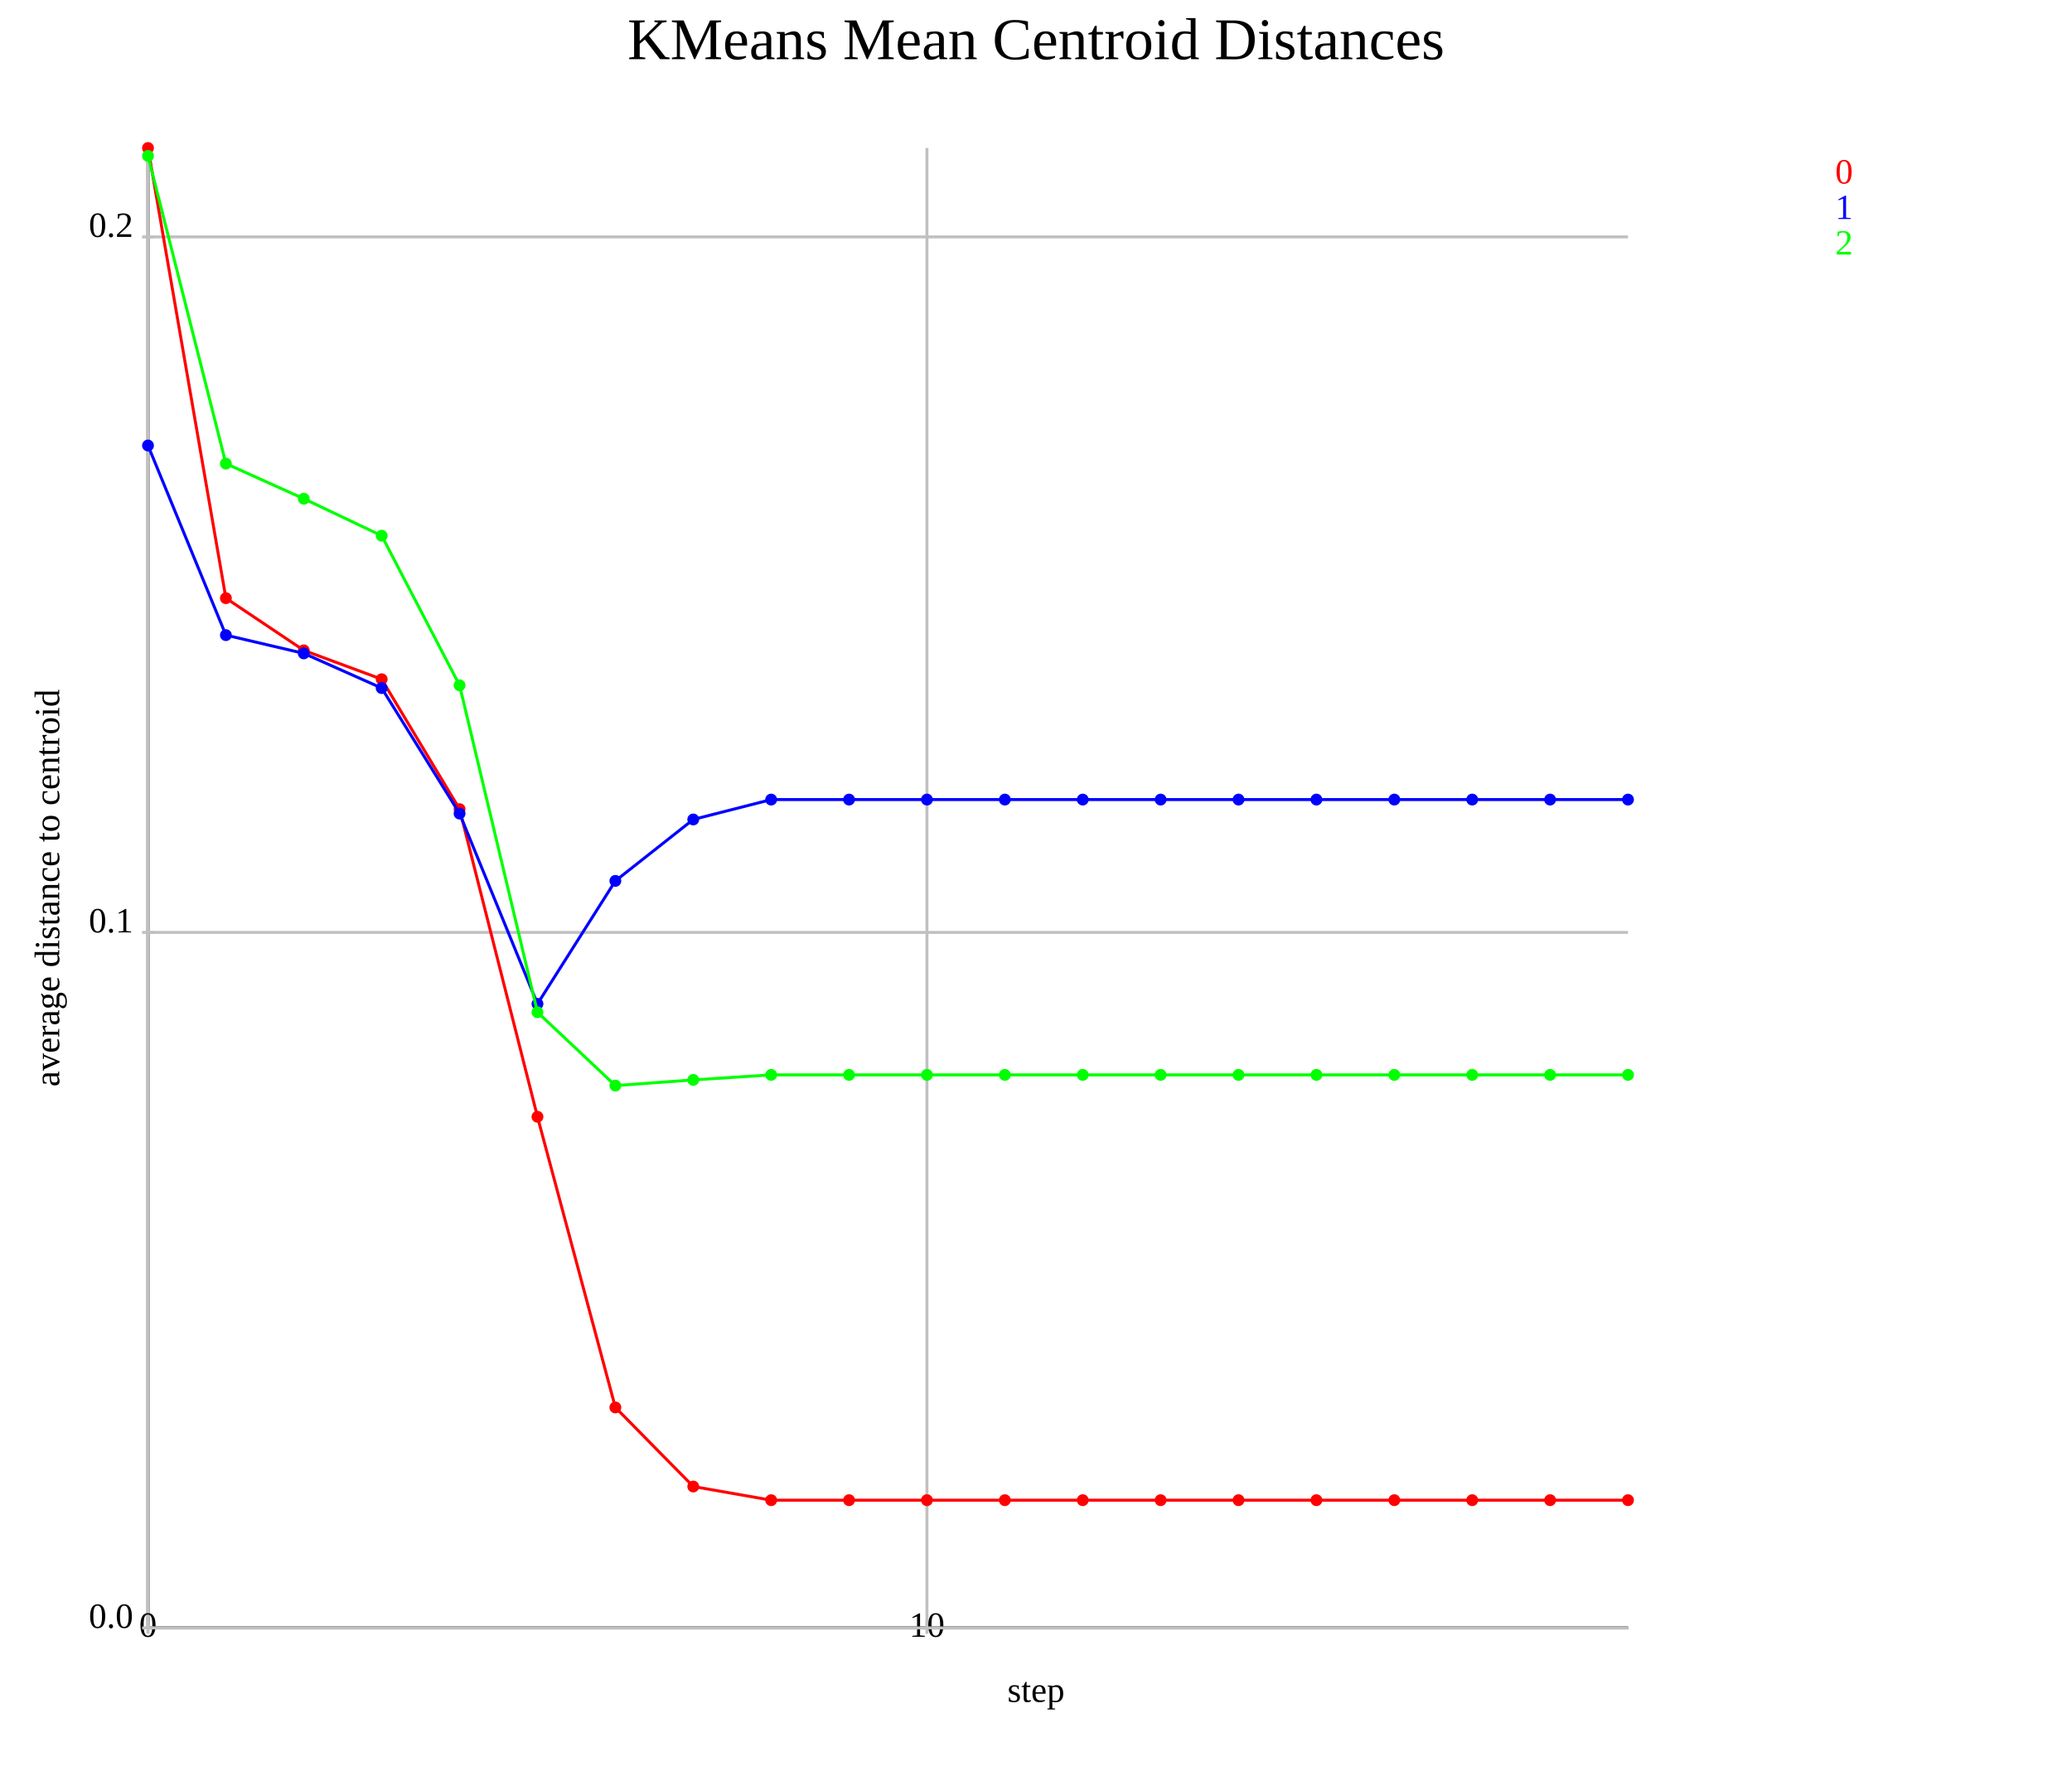
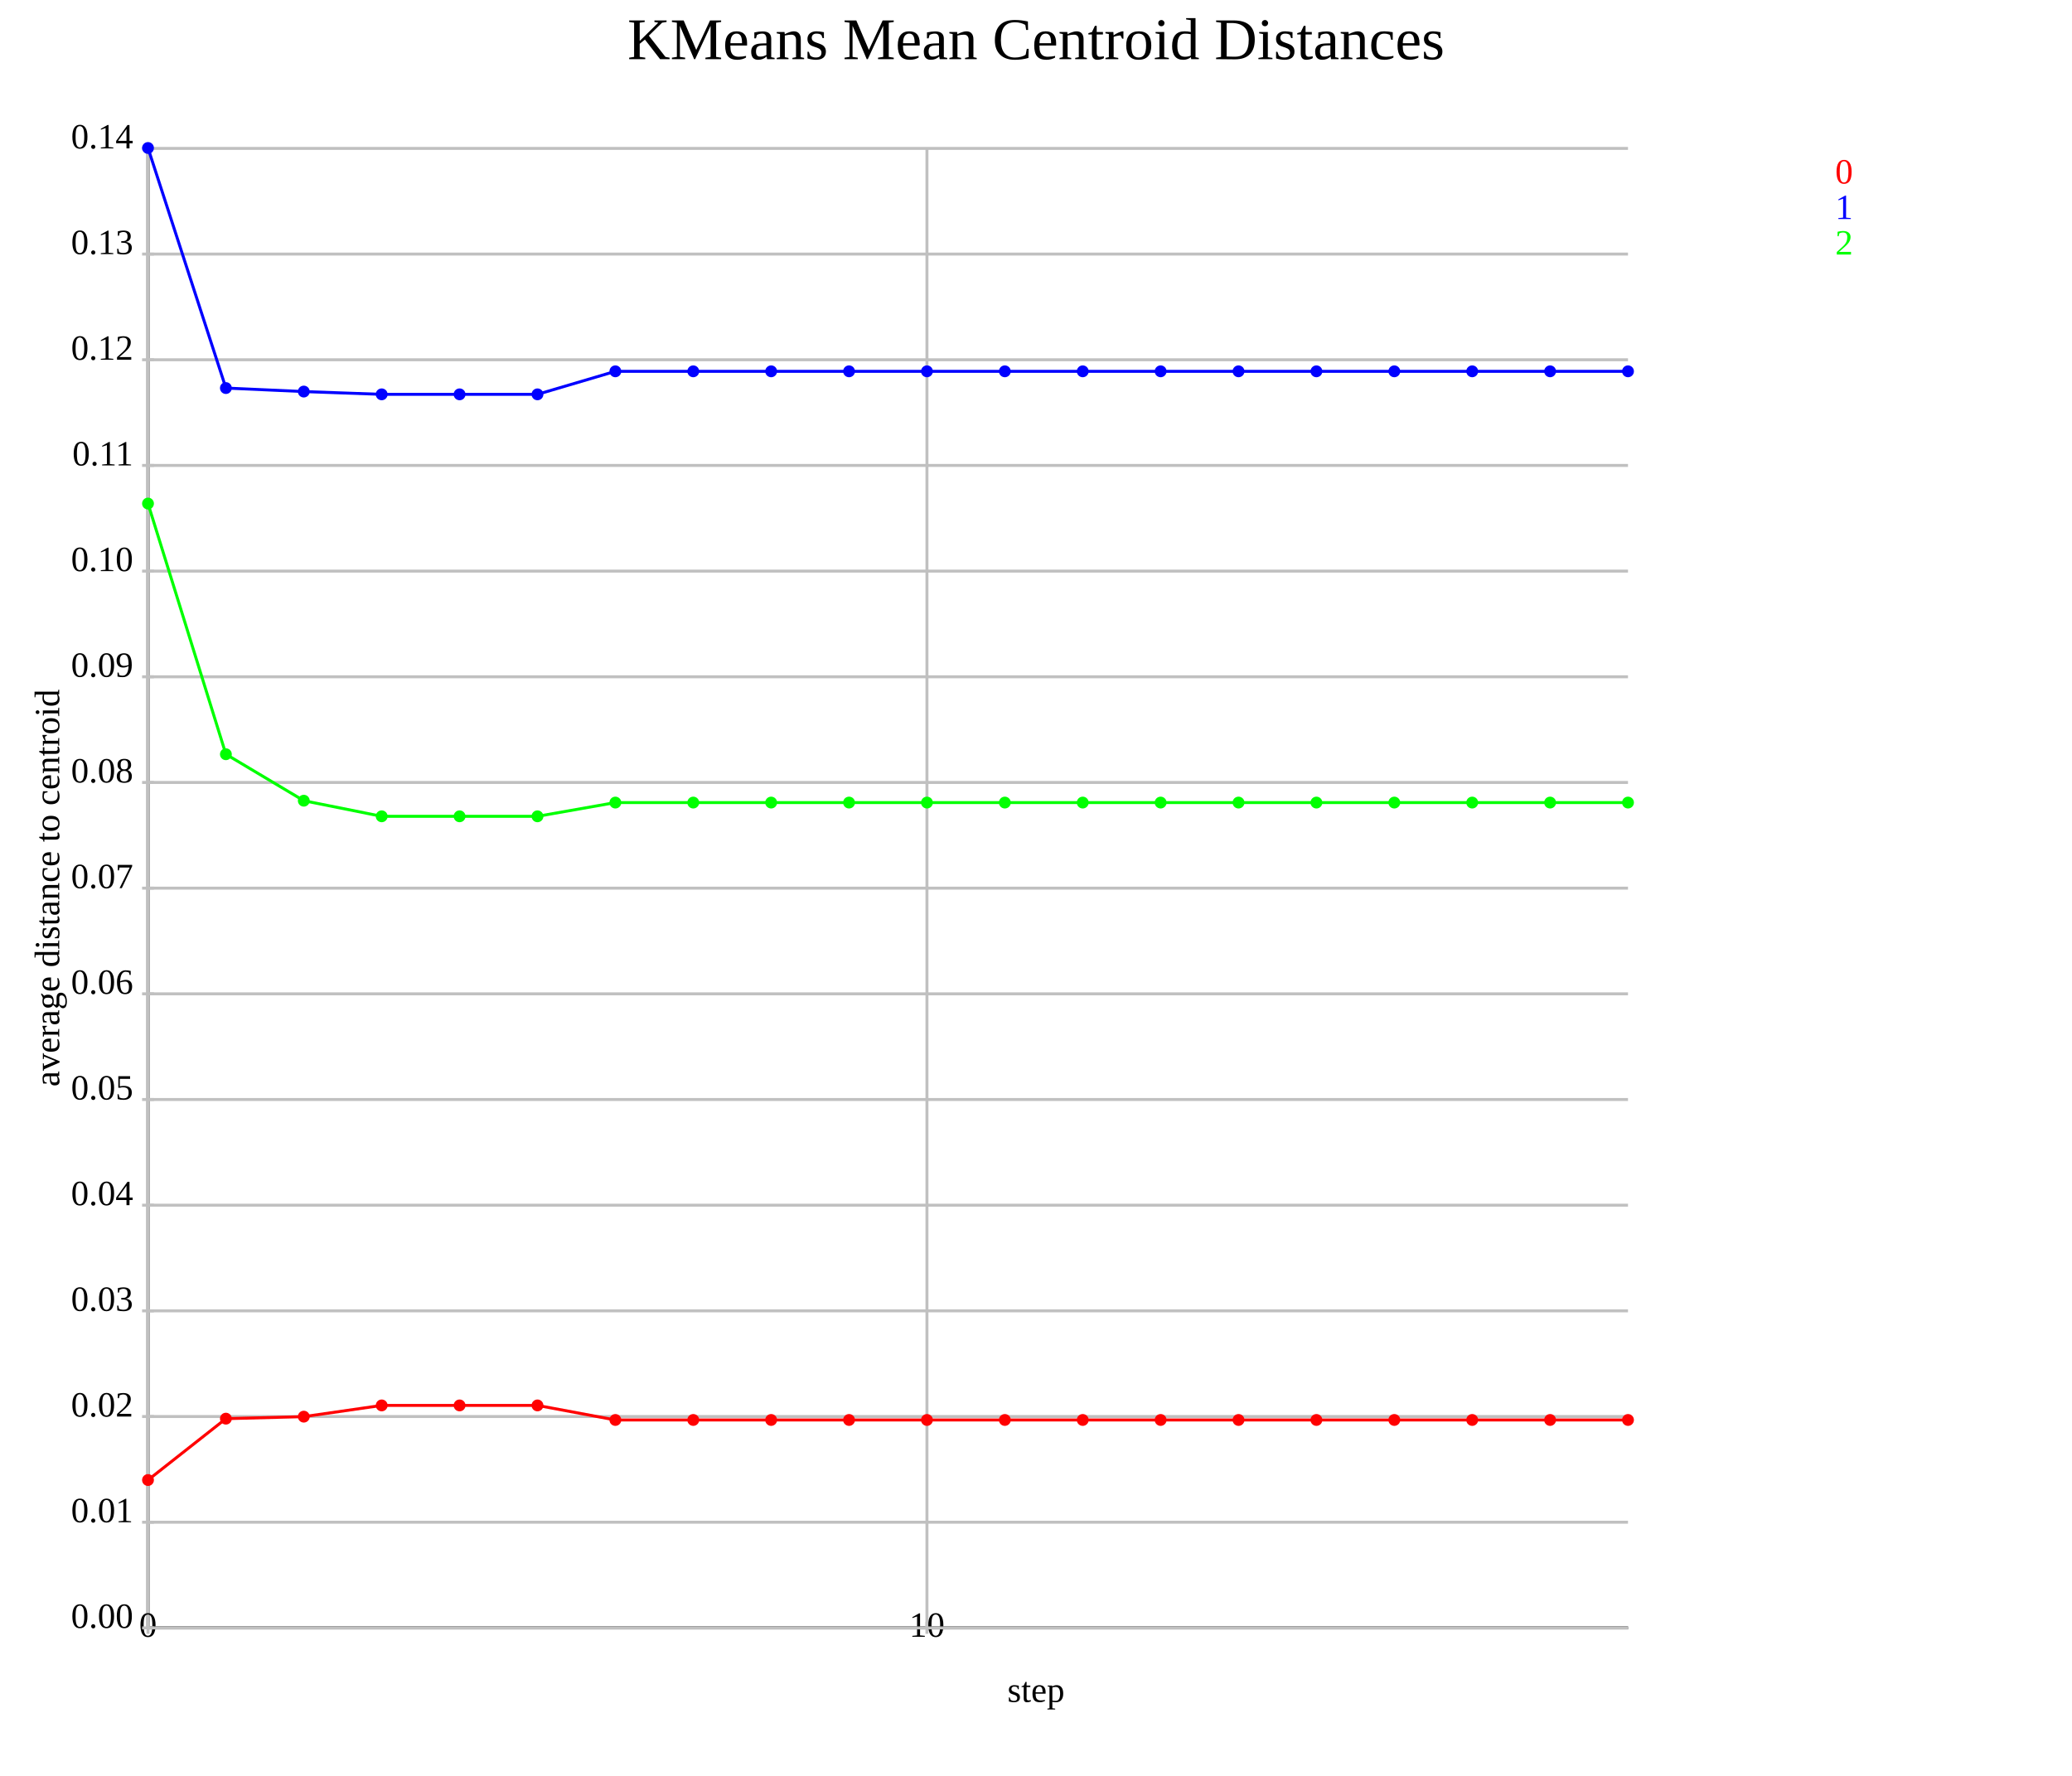
<svg xmlns="http://www.w3.org/2000/svg" version="1.1" width="700.0" height="600.0">
  <style>.caption {
  font-size: 14px;
  font-family: Georgia, serif;
}
</style>
  <line x1="50.0" y1="550.0" x2="550.0" y2="550.0" stroke="rgb(0,0,0)" stroke-width="1" />
  <line x1="50.0" y1="550.0" x2="50.0" y2="50.0" stroke="rgb(0,0,0)" stroke-width="1" />
  <line x1="50.0" y1="550.0" x2="50.0" y2="50.0" stroke="rgb(192,192,192)" stroke-width="1" />
  <line x1="50.0" y1="548.0" x2="50.0" y2="552.0" stroke="rgb(192,192,192)" stroke-width="1" />
  <text text-anchor="middle" alignment-baseline="hanging" x="50.0" y="553.0" font-size="12.0">0</text>
  <line x1="313.158" y1="550.0" x2="313.158" y2="50.0" stroke="rgb(192,192,192)" stroke-width="1" />
  <line x1="313.158" y1="548.0" x2="313.158" y2="552.0" stroke="rgb(192,192,192)" stroke-width="1" />
  <text text-anchor="middle" alignment-baseline="hanging" x="313.158" y="553.0" font-size="12.0">10</text>
  <line x1="50.0" y1="550.0" x2="550.0" y2="550.0" stroke="rgb(192,192,192)" stroke-width="1" />
-   <text text-anchor="end" alignment-baseline="middle" x="45.0" y="550.0" font-size="12.0">0.0</text>
+   <text text-anchor="end" alignment-baseline="middle" x="45.0" y="550.0" font-size="12.0">0.00</text>
  <line x1="48.0" y1="550.0" x2="52.0" y2="550.0" stroke="rgb(192,192,192)" stroke-width="1" />
-   <line x1="50.0" y1="315.023" x2="550.0" y2="315.023" stroke="rgb(192,192,192)" stroke-width="1" />
-   <text text-anchor="end" alignment-baseline="middle" x="45.0" y="315.023" font-size="12.0">0.1</text>
-   <line x1="48.0" y1="315.023" x2="52.0" y2="315.023" stroke="rgb(192,192,192)" stroke-width="1" />
-   <line x1="50.0" y1="80.046" x2="550.0" y2="80.046" stroke="rgb(192,192,192)" stroke-width="1" />
-   <text text-anchor="end" alignment-baseline="middle" x="45.0" y="80.046" font-size="12.0">0.2</text>
-   <line x1="48.0" y1="80.046" x2="52.0" y2="80.046" stroke="rgb(192,192,192)" stroke-width="1" />
-   <polyline points="50.0,50.0 76.316,202.095 102.632,219.733 128.947,229.481 155.263,273.375 181.579,377.313 207.895,475.521 234.211,502.235 260.526,506.851 286.842,506.851 313.158,506.851 339.474,506.851 365.789,506.851 392.105,506.851 418.421,506.851 444.737,506.851 471.053,506.851 497.368,506.851 523.684,506.851 550.0,506.851" fill="none" stroke="rgb(255,0,0)" stroke-width="1" />
-   <circle cx="50.0" cy="50.0" r="2" fill="rgb(255,0,0)" />
-   <circle cx="76.316" cy="202.095" r="2" fill="rgb(255,0,0)" />
-   <circle cx="102.632" cy="219.733" r="2" fill="rgb(255,0,0)" />
-   <circle cx="128.947" cy="229.481" r="2" fill="rgb(255,0,0)" />
-   <circle cx="155.263" cy="273.375" r="2" fill="rgb(255,0,0)" />
-   <circle cx="181.579" cy="377.313" r="2" fill="rgb(255,0,0)" />
-   <circle cx="207.895" cy="475.521" r="2" fill="rgb(255,0,0)" />
-   <circle cx="234.211" cy="502.235" r="2" fill="rgb(255,0,0)" />
-   <circle cx="260.526" cy="506.851" r="2" fill="rgb(255,0,0)" />
-   <circle cx="286.842" cy="506.851" r="2" fill="rgb(255,0,0)" />
-   <circle cx="313.158" cy="506.851" r="2" fill="rgb(255,0,0)" />
-   <circle cx="339.474" cy="506.851" r="2" fill="rgb(255,0,0)" />
-   <circle cx="365.789" cy="506.851" r="2" fill="rgb(255,0,0)" />
-   <circle cx="392.105" cy="506.851" r="2" fill="rgb(255,0,0)" />
-   <circle cx="418.421" cy="506.851" r="2" fill="rgb(255,0,0)" />
-   <circle cx="444.737" cy="506.851" r="2" fill="rgb(255,0,0)" />
-   <circle cx="471.053" cy="506.851" r="2" fill="rgb(255,0,0)" />
-   <circle cx="497.368" cy="506.851" r="2" fill="rgb(255,0,0)" />
-   <circle cx="523.684" cy="506.851" r="2" fill="rgb(255,0,0)" />
-   <circle cx="550.0" cy="506.851" r="2" fill="rgb(255,0,0)" />
-   <polyline points="50.0,150.52 76.316,214.585 102.632,220.755 128.947,232.473 155.263,274.874 181.579,339.165 207.895,297.619 234.211,276.863 260.526,270.146 286.842,270.146 313.158,270.146 339.474,270.146 365.789,270.146 392.105,270.146 418.421,270.146 444.737,270.146 471.053,270.146 497.368,270.146 523.684,270.146 550.0,270.146" fill="none" stroke="rgb(0,0,255)" stroke-width="1" />
-   <circle cx="50.0" cy="150.52" r="2" fill="rgb(0,0,255)" />
-   <circle cx="76.316" cy="214.585" r="2" fill="rgb(0,0,255)" />
-   <circle cx="102.632" cy="220.755" r="2" fill="rgb(0,0,255)" />
-   <circle cx="128.947" cy="232.473" r="2" fill="rgb(0,0,255)" />
-   <circle cx="155.263" cy="274.874" r="2" fill="rgb(0,0,255)" />
-   <circle cx="181.579" cy="339.165" r="2" fill="rgb(0,0,255)" />
-   <circle cx="207.895" cy="297.619" r="2" fill="rgb(0,0,255)" />
-   <circle cx="234.211" cy="276.863" r="2" fill="rgb(0,0,255)" />
-   <circle cx="260.526" cy="270.146" r="2" fill="rgb(0,0,255)" />
-   <circle cx="286.842" cy="270.146" r="2" fill="rgb(0,0,255)" />
-   <circle cx="313.158" cy="270.146" r="2" fill="rgb(0,0,255)" />
-   <circle cx="339.474" cy="270.146" r="2" fill="rgb(0,0,255)" />
-   <circle cx="365.789" cy="270.146" r="2" fill="rgb(0,0,255)" />
-   <circle cx="392.105" cy="270.146" r="2" fill="rgb(0,0,255)" />
-   <circle cx="418.421" cy="270.146" r="2" fill="rgb(0,0,255)" />
-   <circle cx="444.737" cy="270.146" r="2" fill="rgb(0,0,255)" />
-   <circle cx="471.053" cy="270.146" r="2" fill="rgb(0,0,255)" />
-   <circle cx="497.368" cy="270.146" r="2" fill="rgb(0,0,255)" />
-   <circle cx="523.684" cy="270.146" r="2" fill="rgb(0,0,255)" />
-   <circle cx="550.0" cy="270.146" r="2" fill="rgb(0,0,255)" />
-   <polyline points="50.0,52.682 76.316,156.642 102.632,168.494 128.947,180.998 155.263,231.536 181.579,341.998 207.895,366.777 234.211,364.859 260.526,363.161 286.842,363.161 313.158,363.161 339.474,363.161 365.789,363.161 392.105,363.161 418.421,363.161 444.737,363.161 471.053,363.161 497.368,363.161 523.684,363.161 550.0,363.161" fill="none" stroke="rgb(0,255,0)" stroke-width="1" />
-   <circle cx="50.0" cy="52.682" r="2" fill="rgb(0,255,0)" />
-   <circle cx="76.316" cy="156.642" r="2" fill="rgb(0,255,0)" />
-   <circle cx="102.632" cy="168.494" r="2" fill="rgb(0,255,0)" />
-   <circle cx="128.947" cy="180.998" r="2" fill="rgb(0,255,0)" />
-   <circle cx="155.263" cy="231.536" r="2" fill="rgb(0,255,0)" />
-   <circle cx="181.579" cy="341.998" r="2" fill="rgb(0,255,0)" />
-   <circle cx="207.895" cy="366.777" r="2" fill="rgb(0,255,0)" />
-   <circle cx="234.211" cy="364.859" r="2" fill="rgb(0,255,0)" />
-   <circle cx="260.526" cy="363.161" r="2" fill="rgb(0,255,0)" />
-   <circle cx="286.842" cy="363.161" r="2" fill="rgb(0,255,0)" />
-   <circle cx="313.158" cy="363.161" r="2" fill="rgb(0,255,0)" />
-   <circle cx="339.474" cy="363.161" r="2" fill="rgb(0,255,0)" />
-   <circle cx="365.789" cy="363.161" r="2" fill="rgb(0,255,0)" />
-   <circle cx="392.105" cy="363.161" r="2" fill="rgb(0,255,0)" />
-   <circle cx="418.421" cy="363.161" r="2" fill="rgb(0,255,0)" />
-   <circle cx="444.737" cy="363.161" r="2" fill="rgb(0,255,0)" />
-   <circle cx="471.053" cy="363.161" r="2" fill="rgb(0,255,0)" />
-   <circle cx="497.368" cy="363.161" r="2" fill="rgb(0,255,0)" />
-   <circle cx="523.684" cy="363.161" r="2" fill="rgb(0,255,0)" />
-   <circle cx="550.0" cy="363.161" r="2" fill="rgb(0,255,0)" />
+   <line x1="50.0" y1="514.296" x2="550.0" y2="514.296" stroke="rgb(192,192,192)" stroke-width="1" />
+   <text text-anchor="end" alignment-baseline="middle" x="45.0" y="514.296" font-size="12.0">0.01</text>
+   <line x1="48.0" y1="514.296" x2="52.0" y2="514.296" stroke="rgb(192,192,192)" stroke-width="1" />
+   <line x1="50.0" y1="478.591" x2="550.0" y2="478.591" stroke="rgb(192,192,192)" stroke-width="1" />
+   <text text-anchor="end" alignment-baseline="middle" x="45.0" y="478.591" font-size="12.0">0.02</text>
+   <line x1="48.0" y1="478.591" x2="52.0" y2="478.591" stroke="rgb(192,192,192)" stroke-width="1" />
+   <line x1="50.0" y1="442.887" x2="550.0" y2="442.887" stroke="rgb(192,192,192)" stroke-width="1" />
+   <text text-anchor="end" alignment-baseline="middle" x="45.0" y="442.887" font-size="12.0">0.03</text>
+   <line x1="48.0" y1="442.887" x2="52.0" y2="442.887" stroke="rgb(192,192,192)" stroke-width="1" />
+   <line x1="50.0" y1="407.183" x2="550.0" y2="407.183" stroke="rgb(192,192,192)" stroke-width="1" />
+   <text text-anchor="end" alignment-baseline="middle" x="45.0" y="407.183" font-size="12.0">0.04</text>
+   <line x1="48.0" y1="407.183" x2="52.0" y2="407.183" stroke="rgb(192,192,192)" stroke-width="1" />
+   <line x1="50.0" y1="371.478" x2="550.0" y2="371.478" stroke="rgb(192,192,192)" stroke-width="1" />
+   <text text-anchor="end" alignment-baseline="middle" x="45.0" y="371.478" font-size="12.0">0.05</text>
+   <line x1="48.0" y1="371.478" x2="52.0" y2="371.478" stroke="rgb(192,192,192)" stroke-width="1" />
+   <line x1="50.0" y1="335.774" x2="550.0" y2="335.774" stroke="rgb(192,192,192)" stroke-width="1" />
+   <text text-anchor="end" alignment-baseline="middle" x="45.0" y="335.774" font-size="12.0">0.06</text>
+   <line x1="48.0" y1="335.774" x2="52.0" y2="335.774" stroke="rgb(192,192,192)" stroke-width="1" />
+   <line x1="50.0" y1="300.07" x2="550.0" y2="300.07" stroke="rgb(192,192,192)" stroke-width="1" />
+   <text text-anchor="end" alignment-baseline="middle" x="45.0" y="300.07" font-size="12.0">0.07</text>
+   <line x1="48.0" y1="300.07" x2="52.0" y2="300.07" stroke="rgb(192,192,192)" stroke-width="1" />
+   <line x1="50.0" y1="264.365" x2="550.0" y2="264.365" stroke="rgb(192,192,192)" stroke-width="1" />
+   <text text-anchor="end" alignment-baseline="middle" x="45.0" y="264.365" font-size="12.0">0.08</text>
+   <line x1="48.0" y1="264.365" x2="52.0" y2="264.365" stroke="rgb(192,192,192)" stroke-width="1" />
+   <line x1="50.0" y1="228.661" x2="550.0" y2="228.661" stroke="rgb(192,192,192)" stroke-width="1" />
+   <text text-anchor="end" alignment-baseline="middle" x="45.0" y="228.661" font-size="12.0">0.09</text>
+   <line x1="48.0" y1="228.661" x2="52.0" y2="228.661" stroke="rgb(192,192,192)" stroke-width="1" />
+   <line x1="50.0" y1="192.956" x2="550.0" y2="192.956" stroke="rgb(192,192,192)" stroke-width="1" />
+   <text text-anchor="end" alignment-baseline="middle" x="45.0" y="192.956" font-size="12.0">0.10</text>
+   <line x1="48.0" y1="192.956" x2="52.0" y2="192.956" stroke="rgb(192,192,192)" stroke-width="1" />
+   <line x1="50.0" y1="157.252" x2="550.0" y2="157.252" stroke="rgb(192,192,192)" stroke-width="1" />
+   <text text-anchor="end" alignment-baseline="middle" x="45.0" y="157.252" font-size="12.0">0.11</text>
+   <line x1="48.0" y1="157.252" x2="52.0" y2="157.252" stroke="rgb(192,192,192)" stroke-width="1" />
+   <line x1="50.0" y1="121.548" x2="550.0" y2="121.548" stroke="rgb(192,192,192)" stroke-width="1" />
+   <text text-anchor="end" alignment-baseline="middle" x="45.0" y="121.548" font-size="12.0">0.12</text>
+   <line x1="48.0" y1="121.548" x2="52.0" y2="121.548" stroke="rgb(192,192,192)" stroke-width="1" />
+   <line x1="50.0" y1="85.843" x2="550.0" y2="85.843" stroke="rgb(192,192,192)" stroke-width="1" />
+   <text text-anchor="end" alignment-baseline="middle" x="45.0" y="85.843" font-size="12.0">0.13</text>
+   <line x1="48.0" y1="85.843" x2="52.0" y2="85.843" stroke="rgb(192,192,192)" stroke-width="1" />
+   <line x1="50.0" y1="50.139" x2="550.0" y2="50.139" stroke="rgb(192,192,192)" stroke-width="1" />
+   <text text-anchor="end" alignment-baseline="middle" x="45.0" y="50.139" font-size="12.0">0.14</text>
+   <line x1="48.0" y1="50.139" x2="52.0" y2="50.139" stroke="rgb(192,192,192)" stroke-width="1" />
+   <polyline points="50.0,500.045 76.316,479.307 102.632,478.631 128.947,474.834 155.263,474.834 181.579,474.834 207.895,479.749 234.211,479.749 260.526,479.749 286.842,479.749 313.158,479.749 339.474,479.749 365.789,479.749 392.105,479.749 418.421,479.749 444.737,479.749 471.053,479.749 497.368,479.749 523.684,479.749 550.0,479.749" fill="none" stroke="rgb(255,0,0)" stroke-width="1" />
+   <circle cx="50.0" cy="500.045" r="2" fill="rgb(255,0,0)" />
+   <circle cx="76.316" cy="479.307" r="2" fill="rgb(255,0,0)" />
+   <circle cx="102.632" cy="478.631" r="2" fill="rgb(255,0,0)" />
+   <circle cx="128.947" cy="474.834" r="2" fill="rgb(255,0,0)" />
+   <circle cx="155.263" cy="474.834" r="2" fill="rgb(255,0,0)" />
+   <circle cx="181.579" cy="474.834" r="2" fill="rgb(255,0,0)" />
+   <circle cx="207.895" cy="479.749" r="2" fill="rgb(255,0,0)" />
+   <circle cx="234.211" cy="479.749" r="2" fill="rgb(255,0,0)" />
+   <circle cx="260.526" cy="479.749" r="2" fill="rgb(255,0,0)" />
+   <circle cx="286.842" cy="479.749" r="2" fill="rgb(255,0,0)" />
+   <circle cx="313.158" cy="479.749" r="2" fill="rgb(255,0,0)" />
+   <circle cx="339.474" cy="479.749" r="2" fill="rgb(255,0,0)" />
+   <circle cx="365.789" cy="479.749" r="2" fill="rgb(255,0,0)" />
+   <circle cx="392.105" cy="479.749" r="2" fill="rgb(255,0,0)" />
+   <circle cx="418.421" cy="479.749" r="2" fill="rgb(255,0,0)" />
+   <circle cx="444.737" cy="479.749" r="2" fill="rgb(255,0,0)" />
+   <circle cx="471.053" cy="479.749" r="2" fill="rgb(255,0,0)" />
+   <circle cx="497.368" cy="479.749" r="2" fill="rgb(255,0,0)" />
+   <circle cx="523.684" cy="479.749" r="2" fill="rgb(255,0,0)" />
+   <circle cx="550.0" cy="479.749" r="2" fill="rgb(255,0,0)" />
+   <polyline points="50.0,50.0 76.316,131.108 102.632,132.294 128.947,133.232 155.263,133.232 181.579,133.232 207.895,125.455 234.211,125.455 260.526,125.455 286.842,125.455 313.158,125.455 339.474,125.455 365.789,125.455 392.105,125.455 418.421,125.455 444.737,125.455 471.053,125.455 497.368,125.455 523.684,125.455 550.0,125.455" fill="none" stroke="rgb(0,0,255)" stroke-width="1" />
+   <circle cx="50.0" cy="50.0" r="2" fill="rgb(0,0,255)" />
+   <circle cx="76.316" cy="131.108" r="2" fill="rgb(0,0,255)" />
+   <circle cx="102.632" cy="132.294" r="2" fill="rgb(0,0,255)" />
+   <circle cx="128.947" cy="133.232" r="2" fill="rgb(0,0,255)" />
+   <circle cx="155.263" cy="133.232" r="2" fill="rgb(0,0,255)" />
+   <circle cx="181.579" cy="133.232" r="2" fill="rgb(0,0,255)" />
+   <circle cx="207.895" cy="125.455" r="2" fill="rgb(0,0,255)" />
+   <circle cx="234.211" cy="125.455" r="2" fill="rgb(0,0,255)" />
+   <circle cx="260.526" cy="125.455" r="2" fill="rgb(0,0,255)" />
+   <circle cx="286.842" cy="125.455" r="2" fill="rgb(0,0,255)" />
+   <circle cx="313.158" cy="125.455" r="2" fill="rgb(0,0,255)" />
+   <circle cx="339.474" cy="125.455" r="2" fill="rgb(0,0,255)" />
+   <circle cx="365.789" cy="125.455" r="2" fill="rgb(0,0,255)" />
+   <circle cx="392.105" cy="125.455" r="2" fill="rgb(0,0,255)" />
+   <circle cx="418.421" cy="125.455" r="2" fill="rgb(0,0,255)" />
+   <circle cx="444.737" cy="125.455" r="2" fill="rgb(0,0,255)" />
+   <circle cx="471.053" cy="125.455" r="2" fill="rgb(0,0,255)" />
+   <circle cx="497.368" cy="125.455" r="2" fill="rgb(0,0,255)" />
+   <circle cx="523.684" cy="125.455" r="2" fill="rgb(0,0,255)" />
+   <circle cx="550.0" cy="125.455" r="2" fill="rgb(0,0,255)" />
+   <polyline points="50.0,170.129 76.316,254.826 102.632,270.524 128.947,275.801 155.263,275.801 181.579,275.801 207.895,271.158 234.211,271.158 260.526,271.158 286.842,271.158 313.158,271.158 339.474,271.158 365.789,271.158 392.105,271.158 418.421,271.158 444.737,271.158 471.053,271.158 497.368,271.158 523.684,271.158 550.0,271.158" fill="none" stroke="rgb(0,255,0)" stroke-width="1" />
+   <circle cx="50.0" cy="170.129" r="2" fill="rgb(0,255,0)" />
+   <circle cx="76.316" cy="254.826" r="2" fill="rgb(0,255,0)" />
+   <circle cx="102.632" cy="270.524" r="2" fill="rgb(0,255,0)" />
+   <circle cx="128.947" cy="275.801" r="2" fill="rgb(0,255,0)" />
+   <circle cx="155.263" cy="275.801" r="2" fill="rgb(0,255,0)" />
+   <circle cx="181.579" cy="275.801" r="2" fill="rgb(0,255,0)" />
+   <circle cx="207.895" cy="271.158" r="2" fill="rgb(0,255,0)" />
+   <circle cx="234.211" cy="271.158" r="2" fill="rgb(0,255,0)" />
+   <circle cx="260.526" cy="271.158" r="2" fill="rgb(0,255,0)" />
+   <circle cx="286.842" cy="271.158" r="2" fill="rgb(0,255,0)" />
+   <circle cx="313.158" cy="271.158" r="2" fill="rgb(0,255,0)" />
+   <circle cx="339.474" cy="271.158" r="2" fill="rgb(0,255,0)" />
+   <circle cx="365.789" cy="271.158" r="2" fill="rgb(0,255,0)" />
+   <circle cx="392.105" cy="271.158" r="2" fill="rgb(0,255,0)" />
+   <circle cx="418.421" cy="271.158" r="2" fill="rgb(0,255,0)" />
+   <circle cx="444.737" cy="271.158" r="2" fill="rgb(0,255,0)" />
+   <circle cx="471.053" cy="271.158" r="2" fill="rgb(0,255,0)" />
+   <circle cx="497.368" cy="271.158" r="2" fill="rgb(0,255,0)" />
+   <circle cx="523.684" cy="271.158" r="2" fill="rgb(0,255,0)" />
+   <circle cx="550.0" cy="271.158" r="2" fill="rgb(0,255,0)" />
  <text x="350.0" y="20.0" text-anchor="middle" fill="rgb(0,0,0)" font-size="20.0">KMeans Mean Centroid Distances</text>
  <text x="350.0" y="575.0" text-anchor="middle" fill="rgb(0,0,0)" font-size="12.0">step</text>
  <text transform="rotate(-90.0 20.0 300.0)" x="20.0" y="300.0" text-anchor="middle" fill="rgb(0,0,0)" font-size="12.0">average distance to centroid</text>
  <text x="620" y="62" fill="rgb(255,0,0)" font-size="12">0</text>
  <text x="620" y="74" fill="rgb(0,0,255)" font-size="12">1</text>
  <text x="620" y="86" fill="rgb(0,255,0)" font-size="12">2</text>
      Sorry, your browser does not support inline SVG.
    </svg>
